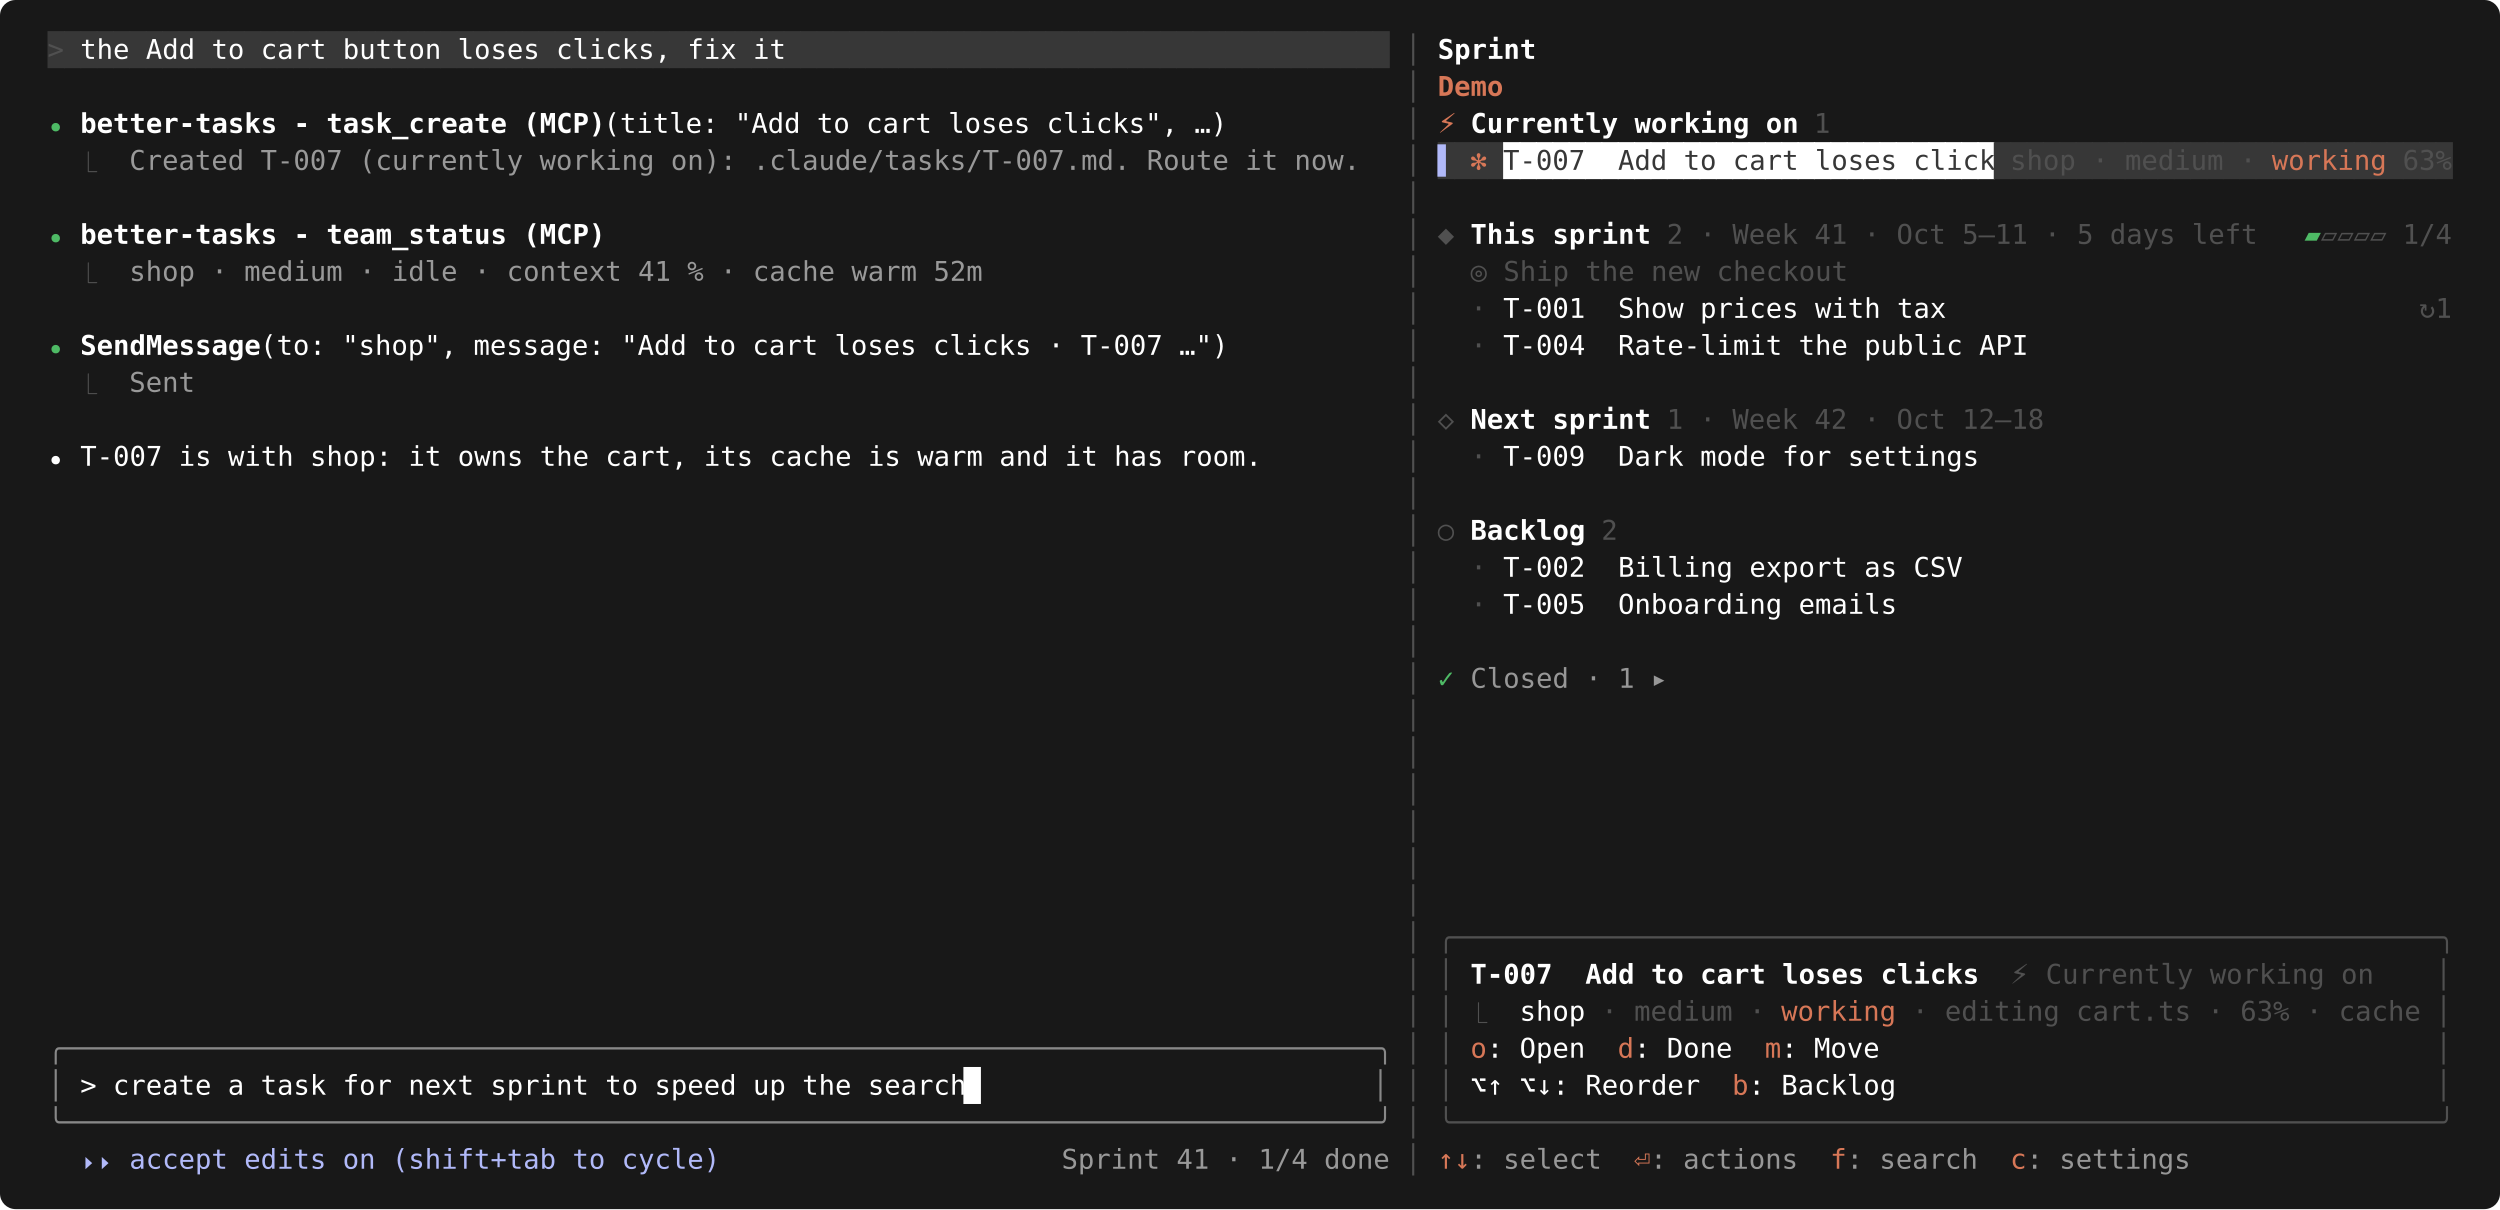
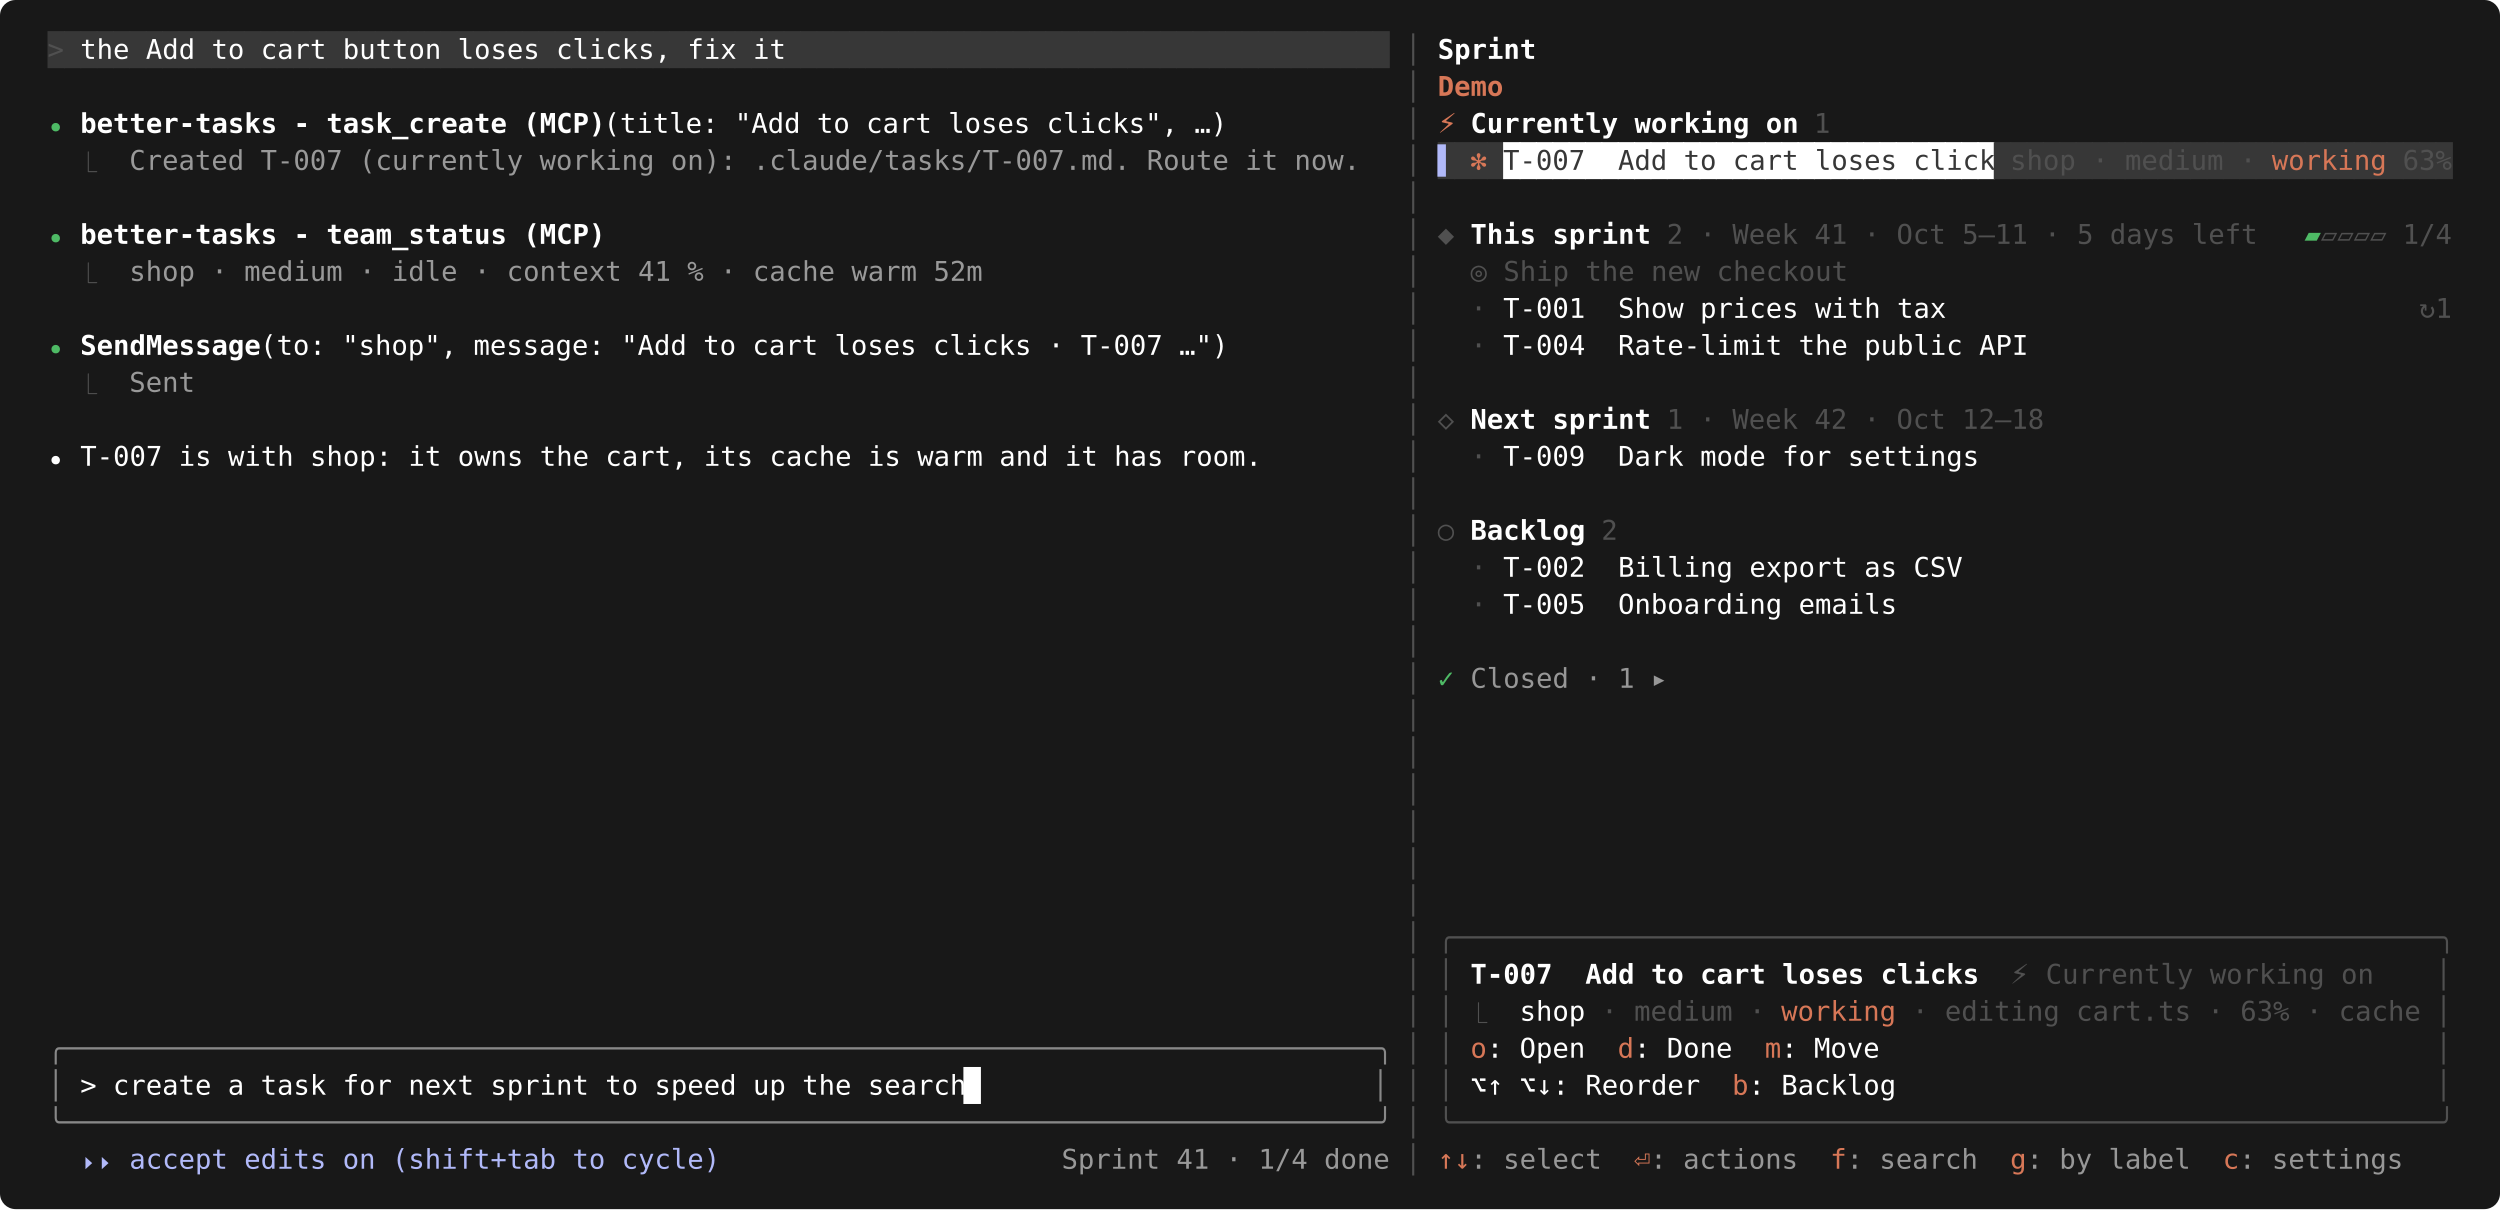
<svg xmlns="http://www.w3.org/2000/svg" width="1284" height="621" viewBox="0 0 1284 621" font-family="JetBrains Mono, SF Mono, Menlo, Consolas, monospace" font-size="14">
  <rect width="100%" height="100%" rx="8" fill="rgb(24,24,24)" />
  <rect x="24.4" y="16" width="9" height="19" fill="rgb(55,55,55)" />
  <rect x="32.8" y="16" width="9" height="19" fill="rgb(55,55,55)" />
  <rect x="41.2" y="16" width="9" height="19" fill="rgb(55,55,55)" />
  <rect x="49.6" y="16" width="9" height="19" fill="rgb(55,55,55)" />
  <rect x="58.0" y="16" width="9" height="19" fill="rgb(55,55,55)" />
  <rect x="66.4" y="16" width="9" height="19" fill="rgb(55,55,55)" />
  <rect x="74.8" y="16" width="9" height="19" fill="rgb(55,55,55)" />
  <rect x="83.2" y="16" width="9" height="19" fill="rgb(55,55,55)" />
  <rect x="91.6" y="16" width="9" height="19" fill="rgb(55,55,55)" />
  <rect x="100.0" y="16" width="9" height="19" fill="rgb(55,55,55)" />
  <rect x="108.4" y="16" width="9" height="19" fill="rgb(55,55,55)" />
  <rect x="116.8" y="16" width="9" height="19" fill="rgb(55,55,55)" />
  <rect x="125.2" y="16" width="9" height="19" fill="rgb(55,55,55)" />
  <rect x="133.6" y="16" width="9" height="19" fill="rgb(55,55,55)" />
  <rect x="142.0" y="16" width="9" height="19" fill="rgb(55,55,55)" />
  <rect x="150.4" y="16" width="9" height="19" fill="rgb(55,55,55)" />
  <rect x="158.8" y="16" width="9" height="19" fill="rgb(55,55,55)" />
  <rect x="167.2" y="16" width="9" height="19" fill="rgb(55,55,55)" />
  <rect x="175.6" y="16" width="9" height="19" fill="rgb(55,55,55)" />
  <rect x="184.0" y="16" width="9" height="19" fill="rgb(55,55,55)" />
  <rect x="192.4" y="16" width="9" height="19" fill="rgb(55,55,55)" />
  <rect x="200.8" y="16" width="9" height="19" fill="rgb(55,55,55)" />
  <rect x="209.2" y="16" width="9" height="19" fill="rgb(55,55,55)" />
  <rect x="217.6" y="16" width="9" height="19" fill="rgb(55,55,55)" />
  <rect x="226.0" y="16" width="9" height="19" fill="rgb(55,55,55)" />
  <rect x="234.4" y="16" width="9" height="19" fill="rgb(55,55,55)" />
  <rect x="242.8" y="16" width="9" height="19" fill="rgb(55,55,55)" />
  <rect x="251.2" y="16" width="9" height="19" fill="rgb(55,55,55)" />
  <rect x="259.6" y="16" width="9" height="19" fill="rgb(55,55,55)" />
  <rect x="268.0" y="16" width="9" height="19" fill="rgb(55,55,55)" />
  <rect x="276.4" y="16" width="9" height="19" fill="rgb(55,55,55)" />
  <rect x="284.8" y="16" width="9" height="19" fill="rgb(55,55,55)" />
  <rect x="293.2" y="16" width="9" height="19" fill="rgb(55,55,55)" />
  <rect x="301.6" y="16" width="9" height="19" fill="rgb(55,55,55)" />
  <rect x="310.0" y="16" width="9" height="19" fill="rgb(55,55,55)" />
  <rect x="318.4" y="16" width="9" height="19" fill="rgb(55,55,55)" />
  <rect x="326.8" y="16" width="9" height="19" fill="rgb(55,55,55)" />
  <rect x="335.2" y="16" width="9" height="19" fill="rgb(55,55,55)" />
  <rect x="343.6" y="16" width="9" height="19" fill="rgb(55,55,55)" />
  <rect x="352.0" y="16" width="9" height="19" fill="rgb(55,55,55)" />
  <rect x="360.4" y="16" width="9" height="19" fill="rgb(55,55,55)" />
  <rect x="368.8" y="16" width="9" height="19" fill="rgb(55,55,55)" />
  <rect x="377.2" y="16" width="9" height="19" fill="rgb(55,55,55)" />
  <rect x="385.6" y="16" width="9" height="19" fill="rgb(55,55,55)" />
  <rect x="394.0" y="16" width="9" height="19" fill="rgb(55,55,55)" />
  <rect x="402.4" y="16" width="9" height="19" fill="rgb(55,55,55)" />
  <rect x="410.8" y="16" width="9" height="19" fill="rgb(55,55,55)" />
  <rect x="419.2" y="16" width="9" height="19" fill="rgb(55,55,55)" />
  <rect x="427.6" y="16" width="9" height="19" fill="rgb(55,55,55)" />
  <rect x="436.0" y="16" width="9" height="19" fill="rgb(55,55,55)" />
  <rect x="444.4" y="16" width="9" height="19" fill="rgb(55,55,55)" />
  <rect x="452.8" y="16" width="9" height="19" fill="rgb(55,55,55)" />
  <rect x="461.2" y="16" width="9" height="19" fill="rgb(55,55,55)" />
  <rect x="469.6" y="16" width="9" height="19" fill="rgb(55,55,55)" />
  <rect x="478.0" y="16" width="9" height="19" fill="rgb(55,55,55)" />
  <rect x="486.4" y="16" width="9" height="19" fill="rgb(55,55,55)" />
  <rect x="494.8" y="16" width="9" height="19" fill="rgb(55,55,55)" />
  <rect x="503.2" y="16" width="9" height="19" fill="rgb(55,55,55)" />
  <rect x="511.6" y="16" width="9" height="19" fill="rgb(55,55,55)" />
  <rect x="520.0" y="16" width="9" height="19" fill="rgb(55,55,55)" />
  <rect x="528.4" y="16" width="9" height="19" fill="rgb(55,55,55)" />
  <rect x="536.8" y="16" width="9" height="19" fill="rgb(55,55,55)" />
  <rect x="545.2" y="16" width="9" height="19" fill="rgb(55,55,55)" />
  <rect x="553.6" y="16" width="9" height="19" fill="rgb(55,55,55)" />
  <rect x="562.0" y="16" width="9" height="19" fill="rgb(55,55,55)" />
  <rect x="570.4" y="16" width="9" height="19" fill="rgb(55,55,55)" />
  <rect x="578.8" y="16" width="9" height="19" fill="rgb(55,55,55)" />
  <rect x="587.2" y="16" width="9" height="19" fill="rgb(55,55,55)" />
  <rect x="595.6" y="16" width="9" height="19" fill="rgb(55,55,55)" />
  <rect x="604.0" y="16" width="9" height="19" fill="rgb(55,55,55)" />
  <rect x="612.4" y="16" width="9" height="19" fill="rgb(55,55,55)" />
  <rect x="620.8" y="16" width="9" height="19" fill="rgb(55,55,55)" />
  <rect x="629.2" y="16" width="9" height="19" fill="rgb(55,55,55)" />
  <rect x="637.6" y="16" width="9" height="19" fill="rgb(55,55,55)" />
  <rect x="646.0" y="16" width="9" height="19" fill="rgb(55,55,55)" />
  <rect x="654.4" y="16" width="9" height="19" fill="rgb(55,55,55)" />
  <rect x="662.8" y="16" width="9" height="19" fill="rgb(55,55,55)" />
  <rect x="671.2" y="16" width="9" height="19" fill="rgb(55,55,55)" />
  <rect x="679.6" y="16" width="9" height="19" fill="rgb(55,55,55)" />
  <rect x="688.0" y="16" width="9" height="19" fill="rgb(55,55,55)" />
  <rect x="696.4" y="16" width="9" height="19" fill="rgb(55,55,55)" />
  <rect x="704.8" y="16" width="9" height="19" fill="rgb(55,55,55)" />
  <text x="24.4" y="30.25" fill="rgb(80,80,80)" textLength="16.8" xml:space="preserve">&gt; </text>
  <text x="41.2" y="30.25" fill="rgb(255,255,255)" textLength="361.2" xml:space="preserve">the Add to cart button loses clicks, fix it</text>
  <text x="721.6" y="30.25" fill="rgb(80,80,80)" textLength="8.4" xml:space="preserve">│</text>
  <text x="730.0" y="30.25" fill="rgb(255,255,255)" font-weight="bold" textLength="67.2" xml:space="preserve"> Sprint </text>
  <text x="721.6" y="49.25" fill="rgb(80,80,80)" textLength="8.4" xml:space="preserve">│</text>
  <text x="738.4" y="49.25" fill="rgb(215,119,87)" font-weight="bold" textLength="33.6" xml:space="preserve">Demo</text>
  <text x="24.4" y="68.25" fill="rgb(78,186,101)" textLength="16.8" xml:space="preserve">⏺ </text>
  <text x="41.2" y="68.25" fill="rgb(255,255,255)" font-weight="bold" textLength="268.8" xml:space="preserve">better-tasks - task_create (MCP)</text>
  <text x="310.0" y="68.25" fill="rgb(255,255,255)" textLength="319.2" xml:space="preserve">(title: "Add to cart loses clicks", …)</text>
  <text x="721.6" y="68.25" fill="rgb(80,80,80)" textLength="8.4" xml:space="preserve">│</text>
  <text x="738.4" y="68.25" fill="rgb(215,119,87)" textLength="16.8" xml:space="preserve">⚡ </text>
  <text x="755.2" y="68.25" fill="rgb(255,255,255)" font-weight="bold" textLength="168.0" xml:space="preserve">Currently working on</text>
  <text x="923.2" y="68.25" fill="rgb(80,80,80)" textLength="16.8" xml:space="preserve"> 1</text>
  <rect x="738.4" y="73" width="9" height="19" fill="rgb(55,55,55)" />
  <rect x="746.8" y="73" width="9" height="19" fill="rgb(55,55,55)" />
  <rect x="755.2" y="73" width="9" height="19" fill="rgb(55,55,55)" />
  <rect x="763.6" y="73" width="9" height="19" fill="rgb(55,55,55)" />
  <rect x="772.0" y="73" width="9" height="19" fill="rgb(255,255,255)" />
  <rect x="780.4" y="73" width="9" height="19" fill="rgb(255,255,255)" />
  <rect x="788.8" y="73" width="9" height="19" fill="rgb(255,255,255)" />
  <rect x="797.2" y="73" width="9" height="19" fill="rgb(255,255,255)" />
  <rect x="805.6" y="73" width="9" height="19" fill="rgb(255,255,255)" />
  <rect x="814.0" y="73" width="9" height="19" fill="rgb(255,255,255)" />
  <rect x="822.4" y="73" width="9" height="19" fill="rgb(255,255,255)" />
  <rect x="830.8" y="73" width="9" height="19" fill="rgb(255,255,255)" />
  <rect x="839.2" y="73" width="9" height="19" fill="rgb(255,255,255)" />
  <rect x="847.6" y="73" width="9" height="19" fill="rgb(255,255,255)" />
  <rect x="856.0" y="73" width="9" height="19" fill="rgb(255,255,255)" />
  <rect x="864.4" y="73" width="9" height="19" fill="rgb(255,255,255)" />
  <rect x="872.8" y="73" width="9" height="19" fill="rgb(255,255,255)" />
  <rect x="881.2" y="73" width="9" height="19" fill="rgb(255,255,255)" />
  <rect x="889.6" y="73" width="9" height="19" fill="rgb(255,255,255)" />
  <rect x="898.0" y="73" width="9" height="19" fill="rgb(255,255,255)" />
  <rect x="906.4" y="73" width="9" height="19" fill="rgb(255,255,255)" />
  <rect x="914.8" y="73" width="9" height="19" fill="rgb(255,255,255)" />
  <rect x="923.2" y="73" width="9" height="19" fill="rgb(255,255,255)" />
  <rect x="931.6" y="73" width="9" height="19" fill="rgb(255,255,255)" />
  <rect x="940.0" y="73" width="9" height="19" fill="rgb(255,255,255)" />
  <rect x="948.4" y="73" width="9" height="19" fill="rgb(255,255,255)" />
  <rect x="956.8" y="73" width="9" height="19" fill="rgb(255,255,255)" />
  <rect x="965.2" y="73" width="9" height="19" fill="rgb(255,255,255)" />
  <rect x="973.6" y="73" width="9" height="19" fill="rgb(255,255,255)" />
  <rect x="982.0" y="73" width="9" height="19" fill="rgb(255,255,255)" />
  <rect x="990.4" y="73" width="9" height="19" fill="rgb(255,255,255)" />
  <rect x="998.8" y="73" width="9" height="19" fill="rgb(255,255,255)" />
  <rect x="1007.2" y="73" width="9" height="19" fill="rgb(255,255,255)" />
  <rect x="1015.6" y="73" width="9" height="19" fill="rgb(255,255,255)" />
  <rect x="1024.0" y="73" width="9" height="19" fill="rgb(55,55,55)" />
  <rect x="1032.4" y="73" width="9" height="19" fill="rgb(55,55,55)" />
  <rect x="1040.8" y="73" width="9" height="19" fill="rgb(55,55,55)" />
  <rect x="1049.2" y="73" width="9" height="19" fill="rgb(55,55,55)" />
  <rect x="1057.6" y="73" width="9" height="19" fill="rgb(55,55,55)" />
  <rect x="1066.0" y="73" width="9" height="19" fill="rgb(55,55,55)" />
  <rect x="1074.4" y="73" width="9" height="19" fill="rgb(55,55,55)" />
  <rect x="1082.8" y="73" width="9" height="19" fill="rgb(55,55,55)" />
  <rect x="1091.2" y="73" width="9" height="19" fill="rgb(55,55,55)" />
  <rect x="1099.6" y="73" width="9" height="19" fill="rgb(55,55,55)" />
  <rect x="1108.0" y="73" width="9" height="19" fill="rgb(55,55,55)" />
  <rect x="1116.4" y="73" width="9" height="19" fill="rgb(55,55,55)" />
  <rect x="1124.8" y="73" width="9" height="19" fill="rgb(55,55,55)" />
  <rect x="1133.2" y="73" width="9" height="19" fill="rgb(55,55,55)" />
  <rect x="1141.6" y="73" width="9" height="19" fill="rgb(55,55,55)" />
  <rect x="1150.0" y="73" width="9" height="19" fill="rgb(55,55,55)" />
  <rect x="1158.4" y="73" width="9" height="19" fill="rgb(55,55,55)" />
  <rect x="1166.8" y="73" width="9" height="19" fill="rgb(55,55,55)" />
  <rect x="1175.2" y="73" width="9" height="19" fill="rgb(55,55,55)" />
  <rect x="1183.6" y="73" width="9" height="19" fill="rgb(55,55,55)" />
  <rect x="1192.0" y="73" width="9" height="19" fill="rgb(55,55,55)" />
  <rect x="1200.4" y="73" width="9" height="19" fill="rgb(55,55,55)" />
  <rect x="1208.8" y="73" width="9" height="19" fill="rgb(55,55,55)" />
  <rect x="1217.2" y="73" width="9" height="19" fill="rgb(55,55,55)" />
  <rect x="1225.6" y="73" width="9" height="19" fill="rgb(55,55,55)" />
  <rect x="1234.0" y="73" width="9" height="19" fill="rgb(55,55,55)" />
  <rect x="1242.4" y="73" width="9" height="19" fill="rgb(55,55,55)" />
  <rect x="1250.8" y="73" width="9" height="19" fill="rgb(55,55,55)" />
  <text x="24.4" y="87.25" fill="rgb(80,80,80)" textLength="42.0" xml:space="preserve">  ⎿  </text>
  <text x="66.4" y="87.25" fill="rgb(153,153,153)" textLength="630.0" xml:space="preserve">Created T-007 (currently working on): .claude/tasks/T-007.md. Route it now.</text>
  <text x="721.6" y="87.25" fill="rgb(80,80,80)" textLength="8.4" xml:space="preserve">│</text>
  <text x="738.4" y="87.25" fill="rgb(177,185,249)" textLength="8.4" xml:space="preserve">▌</text>
  <text x="755.2" y="87.25" fill="rgb(215,119,87)" textLength="8.4" xml:space="preserve">✻</text>
  <text x="772.0" y="87.25" fill="rgb(55,55,55)" textLength="252.0" xml:space="preserve">T-007  Add to cart loses click</text>
  <text x="1032.4" y="87.25" fill="rgb(80,80,80)" textLength="134.4" xml:space="preserve">shop · medium · </text>
  <text x="1166.8" y="87.25" fill="rgb(215,119,87)" textLength="58.8" xml:space="preserve">working</text>
  <text x="1234.0" y="87.25" fill="rgb(80,80,80)" textLength="25.2" xml:space="preserve">63%</text>
  <text x="721.6" y="106.25" fill="rgb(80,80,80)" textLength="8.4" xml:space="preserve">│</text>
  <text x="24.4" y="125.25" fill="rgb(78,186,101)" textLength="16.8" xml:space="preserve">⏺ </text>
  <text x="41.2" y="125.25" fill="rgb(255,255,255)" font-weight="bold" textLength="268.8" xml:space="preserve">better-tasks - team_status (MCP)</text>
  <text x="721.6" y="125.25" fill="rgb(80,80,80)" textLength="8.4" xml:space="preserve">│</text>
  <text x="738.4" y="125.25" fill="rgb(80,80,80)" textLength="16.8" xml:space="preserve">◆ </text>
  <text x="755.2" y="125.25" fill="rgb(255,255,255)" font-weight="bold" textLength="92.4" xml:space="preserve">This sprint</text>
  <text x="847.6" y="125.25" fill="rgb(80,80,80)" textLength="310.8" xml:space="preserve"> 2 · Week 41 · Oct 5–11 · 5 days left</text>
  <text x="1183.6" y="125.25" fill="rgb(78,186,101)" textLength="8.4" xml:space="preserve">▰</text>
  <text x="1192.0" y="125.25" fill="rgb(80,80,80)" textLength="33.6" xml:space="preserve">▱▱▱▱</text>
  <text x="1234.0" y="125.25" fill="rgb(80,80,80)" textLength="25.2" xml:space="preserve">1/4</text>
  <text x="24.4" y="144.25" fill="rgb(80,80,80)" textLength="42.0" xml:space="preserve">  ⎿  </text>
  <text x="66.4" y="144.25" fill="rgb(153,153,153)" textLength="436.8" xml:space="preserve">shop · medium · idle · context 41 % · cache warm 52m</text>
  <text x="721.6" y="144.25" fill="rgb(80,80,80)" textLength="8.4" xml:space="preserve">│</text>
  <text x="738.4" y="144.25" fill="rgb(80,80,80)" textLength="210.0" xml:space="preserve">  ◎ Ship the new checkout</text>
  <text x="721.6" y="163.25" fill="rgb(80,80,80)" textLength="8.4" xml:space="preserve">│</text>
  <text x="755.2" y="163.25" fill="rgb(80,80,80)" textLength="8.4" xml:space="preserve">·</text>
  <text x="763.6" y="163.25" fill="rgb(255,255,255)" textLength="478.8" xml:space="preserve"> T-001  Show prices with tax                             </text>
  <text x="1242.4" y="163.25" fill="rgb(80,80,80)" textLength="16.8" xml:space="preserve">↻1</text>
  <text x="24.4" y="182.25" fill="rgb(78,186,101)" textLength="16.8" xml:space="preserve">⏺ </text>
  <text x="41.2" y="182.25" fill="rgb(255,255,255)" font-weight="bold" textLength="92.4" xml:space="preserve">SendMessage</text>
  <text x="133.6" y="182.25" fill="rgb(255,255,255)" textLength="495.6" xml:space="preserve">(to: "shop", message: "Add to cart loses clicks · T-007 …")</text>
  <text x="721.6" y="182.25" fill="rgb(80,80,80)" textLength="8.4" xml:space="preserve">│</text>
  <text x="755.2" y="182.25" fill="rgb(80,80,80)" textLength="8.4" xml:space="preserve">·</text>
  <text x="763.6" y="182.25" fill="rgb(255,255,255)" textLength="504.0" xml:space="preserve"> T-004  Rate-limit the public API                           </text>
  <text x="24.4" y="201.25" fill="rgb(80,80,80)" textLength="42.0" xml:space="preserve">  ⎿  </text>
  <text x="66.4" y="201.25" fill="rgb(153,153,153)" textLength="33.6" xml:space="preserve">Sent</text>
  <text x="721.6" y="201.25" fill="rgb(80,80,80)" textLength="8.4" xml:space="preserve">│</text>
  <text x="721.6" y="220.25" fill="rgb(80,80,80)" textLength="8.4" xml:space="preserve">│</text>
  <text x="738.4" y="220.25" fill="rgb(80,80,80)" textLength="16.8" xml:space="preserve">◇ </text>
  <text x="755.2" y="220.25" fill="rgb(255,255,255)" font-weight="bold" textLength="92.4" xml:space="preserve">Next sprint</text>
  <text x="847.6" y="220.25" fill="rgb(80,80,80)" textLength="201.6" xml:space="preserve"> 1 · Week 42 · Oct 12–18</text>
  <text x="24.4" y="239.25" fill="rgb(255,255,255)" textLength="621.6" xml:space="preserve">⏺ T-007 is with shop: it owns the cart, its cache is warm and it has room.</text>
  <text x="721.6" y="239.25" fill="rgb(80,80,80)" textLength="8.4" xml:space="preserve">│</text>
  <text x="755.2" y="239.25" fill="rgb(80,80,80)" textLength="8.4" xml:space="preserve">·</text>
  <text x="763.6" y="239.25" fill="rgb(255,255,255)" textLength="504.0" xml:space="preserve"> T-009  Dark mode for settings                              </text>
  <text x="721.6" y="258.25" fill="rgb(80,80,80)" textLength="8.4" xml:space="preserve">│</text>
  <text x="721.6" y="277.25" fill="rgb(80,80,80)" textLength="8.4" xml:space="preserve">│</text>
  <text x="738.4" y="277.25" fill="rgb(80,80,80)" textLength="16.8" xml:space="preserve">○ </text>
  <text x="755.2" y="277.25" fill="rgb(255,255,255)" font-weight="bold" textLength="58.8" xml:space="preserve">Backlog</text>
  <text x="814.0" y="277.25" fill="rgb(80,80,80)" textLength="16.8" xml:space="preserve"> 2</text>
  <text x="721.6" y="296.25" fill="rgb(80,80,80)" textLength="8.4" xml:space="preserve">│</text>
  <text x="755.2" y="296.25" fill="rgb(80,80,80)" textLength="8.4" xml:space="preserve">·</text>
  <text x="763.6" y="296.25" fill="rgb(255,255,255)" textLength="504.0" xml:space="preserve"> T-002  Billing export as CSV                               </text>
  <text x="721.6" y="315.25" fill="rgb(80,80,80)" textLength="8.4" xml:space="preserve">│</text>
  <text x="755.2" y="315.25" fill="rgb(80,80,80)" textLength="8.4" xml:space="preserve">·</text>
  <text x="763.6" y="315.25" fill="rgb(255,255,255)" textLength="504.0" xml:space="preserve"> T-005  Onboarding emails                                   </text>
  <text x="721.6" y="334.25" fill="rgb(80,80,80)" textLength="8.4" xml:space="preserve">│</text>
  <text x="721.6" y="353.25" fill="rgb(80,80,80)" textLength="8.4" xml:space="preserve">│</text>
  <text x="738.4" y="353.25" fill="rgb(78,186,101)" textLength="8.4" xml:space="preserve">✓</text>
  <text x="755.2" y="353.25" fill="rgb(255,255,255)" opacity="0.55" textLength="100.8" xml:space="preserve">Closed · 1 ▸</text>
  <text x="721.6" y="372.25" fill="rgb(80,80,80)" textLength="8.4" xml:space="preserve">│</text>
  <text x="721.6" y="391.25" fill="rgb(80,80,80)" textLength="8.4" xml:space="preserve">│</text>
  <text x="721.6" y="410.25" fill="rgb(80,80,80)" textLength="8.4" xml:space="preserve">│</text>
  <text x="721.6" y="429.25" fill="rgb(80,80,80)" textLength="8.4" xml:space="preserve">│</text>
  <text x="721.6" y="448.25" fill="rgb(80,80,80)" textLength="8.4" xml:space="preserve">│</text>
  <text x="721.6" y="467.25" fill="rgb(80,80,80)" textLength="8.4" xml:space="preserve">│</text>
  <text x="721.6" y="486.25" fill="rgb(80,80,80)" textLength="8.4" xml:space="preserve">│</text>
  <text x="738.4" y="486.25" fill="rgb(80,80,80)" textLength="520.8" xml:space="preserve">╭────────────────────────────────────────────────────────────╮</text>
  <text x="721.6" y="505.25" fill="rgb(80,80,80)" textLength="8.4" xml:space="preserve">│</text>
  <text x="738.4" y="505.25" fill="rgb(80,80,80)" textLength="8.4" xml:space="preserve">│</text>
  <text x="755.2" y="505.25" fill="rgb(255,255,255)" font-weight="bold" textLength="260.4" xml:space="preserve">T-007  Add to cart loses clicks</text>
  <text x="1032.4" y="505.25" fill="rgb(80,80,80)" textLength="184.8" xml:space="preserve">⚡ Currently working on</text>
  <text x="1250.8" y="505.25" fill="rgb(80,80,80)" textLength="8.4" xml:space="preserve">│</text>
  <text x="721.6" y="524.25" fill="rgb(80,80,80)" textLength="8.4" xml:space="preserve">│</text>
  <text x="738.4" y="524.25" fill="rgb(80,80,80)" textLength="8.4" xml:space="preserve">│</text>
  <text x="755.2" y="524.25" fill="rgb(80,80,80)" textLength="8.4" xml:space="preserve">⎿</text>
  <text x="763.6" y="524.25" fill="rgb(255,255,255)" textLength="50.4" xml:space="preserve">  shop</text>
  <text x="814.0" y="524.25" fill="rgb(80,80,80)" textLength="100.8" xml:space="preserve"> · medium · </text>
  <text x="914.8" y="524.25" fill="rgb(215,119,87)" textLength="58.8" xml:space="preserve">working</text>
  <text x="973.6" y="524.25" fill="rgb(80,80,80)" textLength="268.8" xml:space="preserve"> · editing cart.ts · 63% · cache</text>
  <text x="1250.8" y="524.25" fill="rgb(80,80,80)" textLength="8.4" xml:space="preserve">│</text>
  <text x="24.4" y="543.25" fill="rgb(136,136,136)" textLength="688.8" xml:space="preserve">╭────────────────────────────────────────────────────────────────────────────────╮</text>
  <text x="721.6" y="543.25" fill="rgb(80,80,80)" textLength="8.4" xml:space="preserve">│</text>
  <text x="738.4" y="543.25" fill="rgb(80,80,80)" textLength="8.4" xml:space="preserve">│</text>
  <text x="755.2" y="543.25" fill="rgb(215,119,87)" textLength="8.4" xml:space="preserve">o</text>
  <text x="763.6" y="543.25" fill="rgb(255,255,255)" textLength="67.2" xml:space="preserve">: Open  </text>
  <text x="830.8" y="543.25" fill="rgb(215,119,87)" textLength="8.4" xml:space="preserve">d</text>
  <text x="839.2" y="543.25" fill="rgb(255,255,255)" textLength="67.2" xml:space="preserve">: Done  </text>
  <text x="906.4" y="543.25" fill="rgb(215,119,87)" textLength="8.4" xml:space="preserve">m</text>
  <text x="914.8" y="543.25" fill="rgb(255,255,255)" textLength="336.0" xml:space="preserve">: Move                                  </text>
  <text x="1250.8" y="543.25" fill="rgb(80,80,80)" textLength="8.4" xml:space="preserve">│</text>
  <rect x="494.8" y="548" width="9" height="19" fill="rgb(255,255,255)" />
  <text x="24.4" y="562.25" fill="rgb(136,136,136)" textLength="8.4" xml:space="preserve">│</text>
  <text x="41.2" y="562.25" fill="rgb(255,255,255)" textLength="8.4" xml:space="preserve">&gt;</text>
  <text x="58.0" y="562.25" fill="rgb(255,255,255)" textLength="436.8" xml:space="preserve">create a task for next sprint to speed up the search</text>
  <text x="704.8" y="562.25" fill="rgb(136,136,136)" textLength="8.4" xml:space="preserve">│</text>
  <text x="721.6" y="562.25" fill="rgb(80,80,80)" textLength="8.4" xml:space="preserve">│</text>
  <text x="738.4" y="562.25" fill="rgb(80,80,80)" textLength="8.4" xml:space="preserve">│</text>
  <text x="746.8" y="562.25" fill="rgb(255,255,255)" textLength="142.8" xml:space="preserve"> ⌥↑ ⌥↓: Reorder  </text>
  <text x="889.6" y="562.25" fill="rgb(215,119,87)" textLength="8.4" xml:space="preserve">b</text>
  <text x="898.0" y="562.25" fill="rgb(255,255,255)" textLength="352.8" xml:space="preserve">: Backlog                                 </text>
  <text x="1250.8" y="562.25" fill="rgb(80,80,80)" textLength="8.4" xml:space="preserve">│</text>
  <text x="24.4" y="581.25" fill="rgb(136,136,136)" textLength="688.8" xml:space="preserve">╰────────────────────────────────────────────────────────────────────────────────╯</text>
  <text x="721.6" y="581.25" fill="rgb(80,80,80)" textLength="8.4" xml:space="preserve">│</text>
  <text x="738.4" y="581.25" fill="rgb(80,80,80)" textLength="520.8" xml:space="preserve">╰────────────────────────────────────────────────────────────╯</text>
  <text x="24.4" y="600.25" fill="rgb(177,185,249)" textLength="344.4" xml:space="preserve">  ⏵⏵ accept edits on (shift+tab to cycle)</text>
  <text x="545.2" y="600.25" fill="rgb(153,153,153)" textLength="168.0" xml:space="preserve">Sprint 41 · 1/4 done</text>
  <text x="721.6" y="600.25" fill="rgb(80,80,80)" textLength="8.4" xml:space="preserve">│</text>
  <text x="738.4" y="600.25" fill="rgb(215,119,87)" textLength="16.8" xml:space="preserve">↑↓</text>
  <text x="755.2" y="600.25" fill="rgb(255,255,255)" opacity="0.55" textLength="67.2" xml:space="preserve">: select</text>
  <text x="839.2" y="600.25" fill="rgb(215,119,87)" textLength="8.4" xml:space="preserve">⏎</text>
  <text x="847.6" y="600.25" fill="rgb(255,255,255)" opacity="0.55" textLength="75.6" xml:space="preserve">: actions</text>
  <text x="940.0" y="600.25" fill="rgb(215,119,87)" textLength="8.4" xml:space="preserve">f</text>
  <text x="948.4" y="600.25" fill="rgb(255,255,255)" opacity="0.55" textLength="67.2" xml:space="preserve">: search</text>
-   <text x="1032.4" y="600.25" fill="rgb(215,119,87)" textLength="8.4" xml:space="preserve">c</text>
-   <text x="1040.8" y="600.25" fill="rgb(255,255,255)" opacity="0.55" textLength="84.0" xml:space="preserve">: settings</text>
+   <text x="1032.4" y="600.25" fill="rgb(215,119,87)" textLength="8.4" xml:space="preserve">g</text>
+   <text x="1040.8" y="600.25" fill="rgb(255,255,255)" opacity="0.55" textLength="84.0" xml:space="preserve">: by label</text>
+   <text x="1141.6" y="600.25" fill="rgb(215,119,87)" textLength="8.4" xml:space="preserve">c</text>
+   <text x="1150.0" y="600.25" fill="rgb(255,255,255)" opacity="0.55" textLength="84.0" xml:space="preserve">: settings</text>
</svg>
